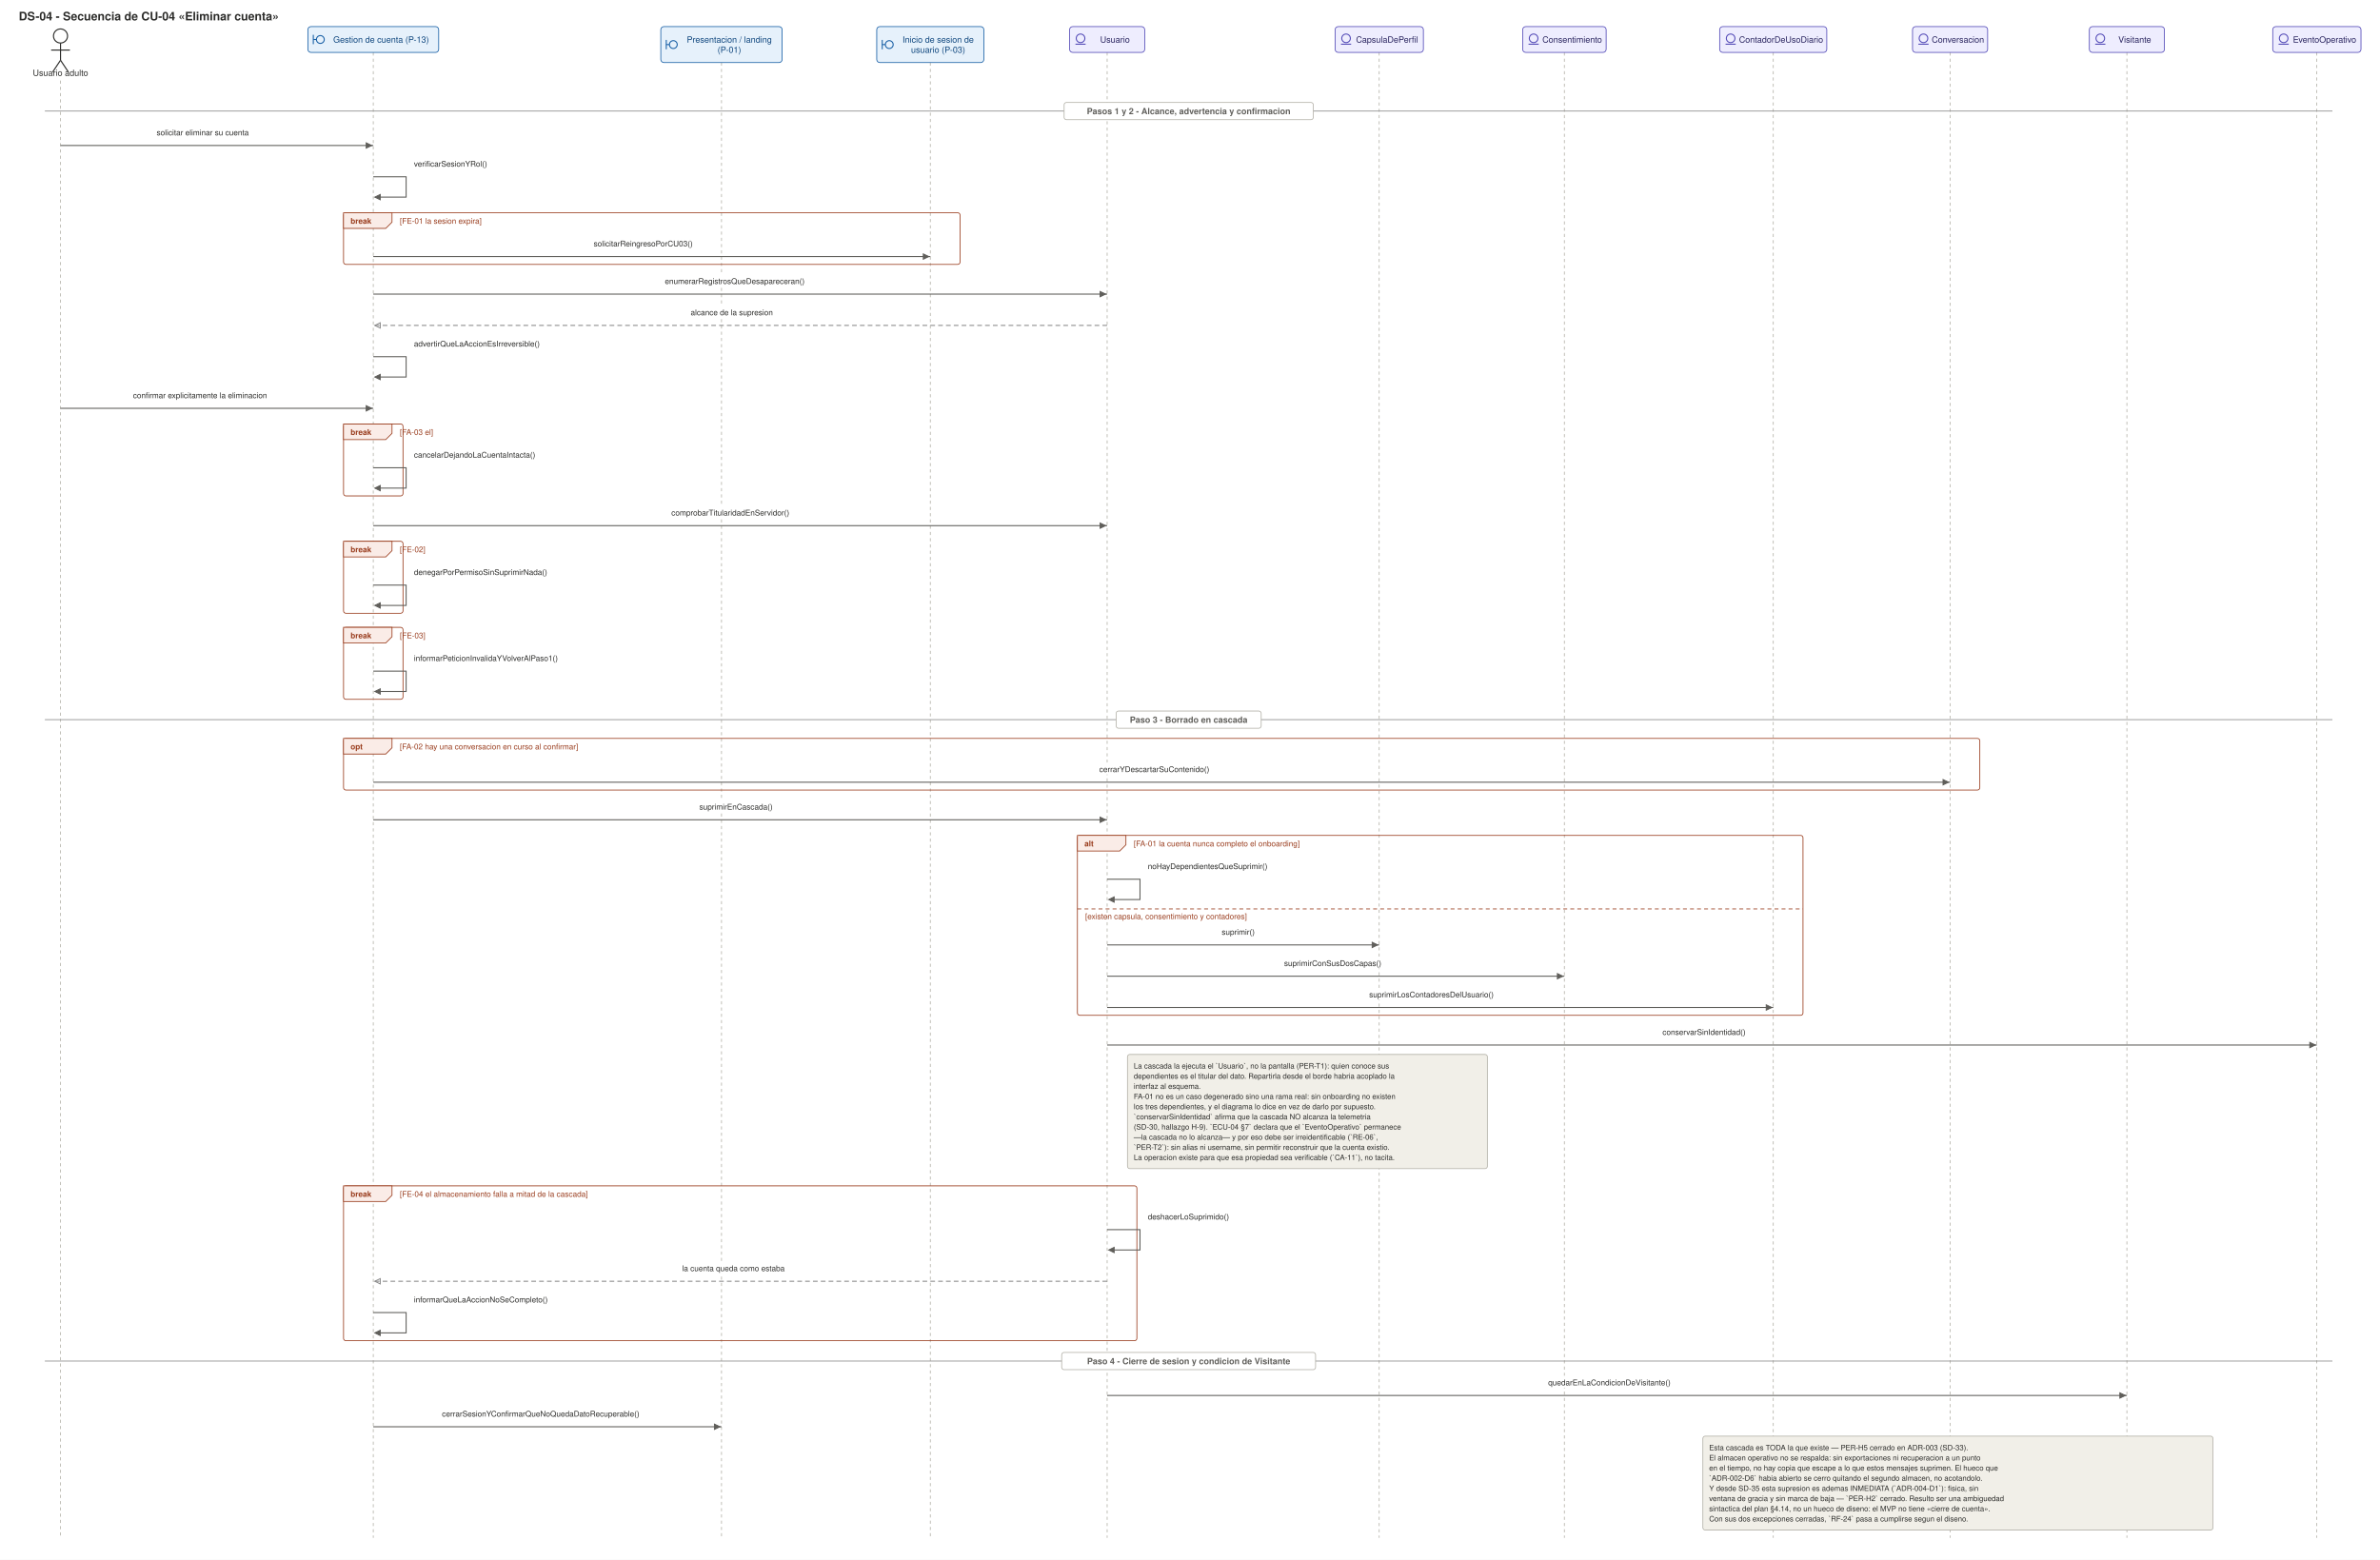
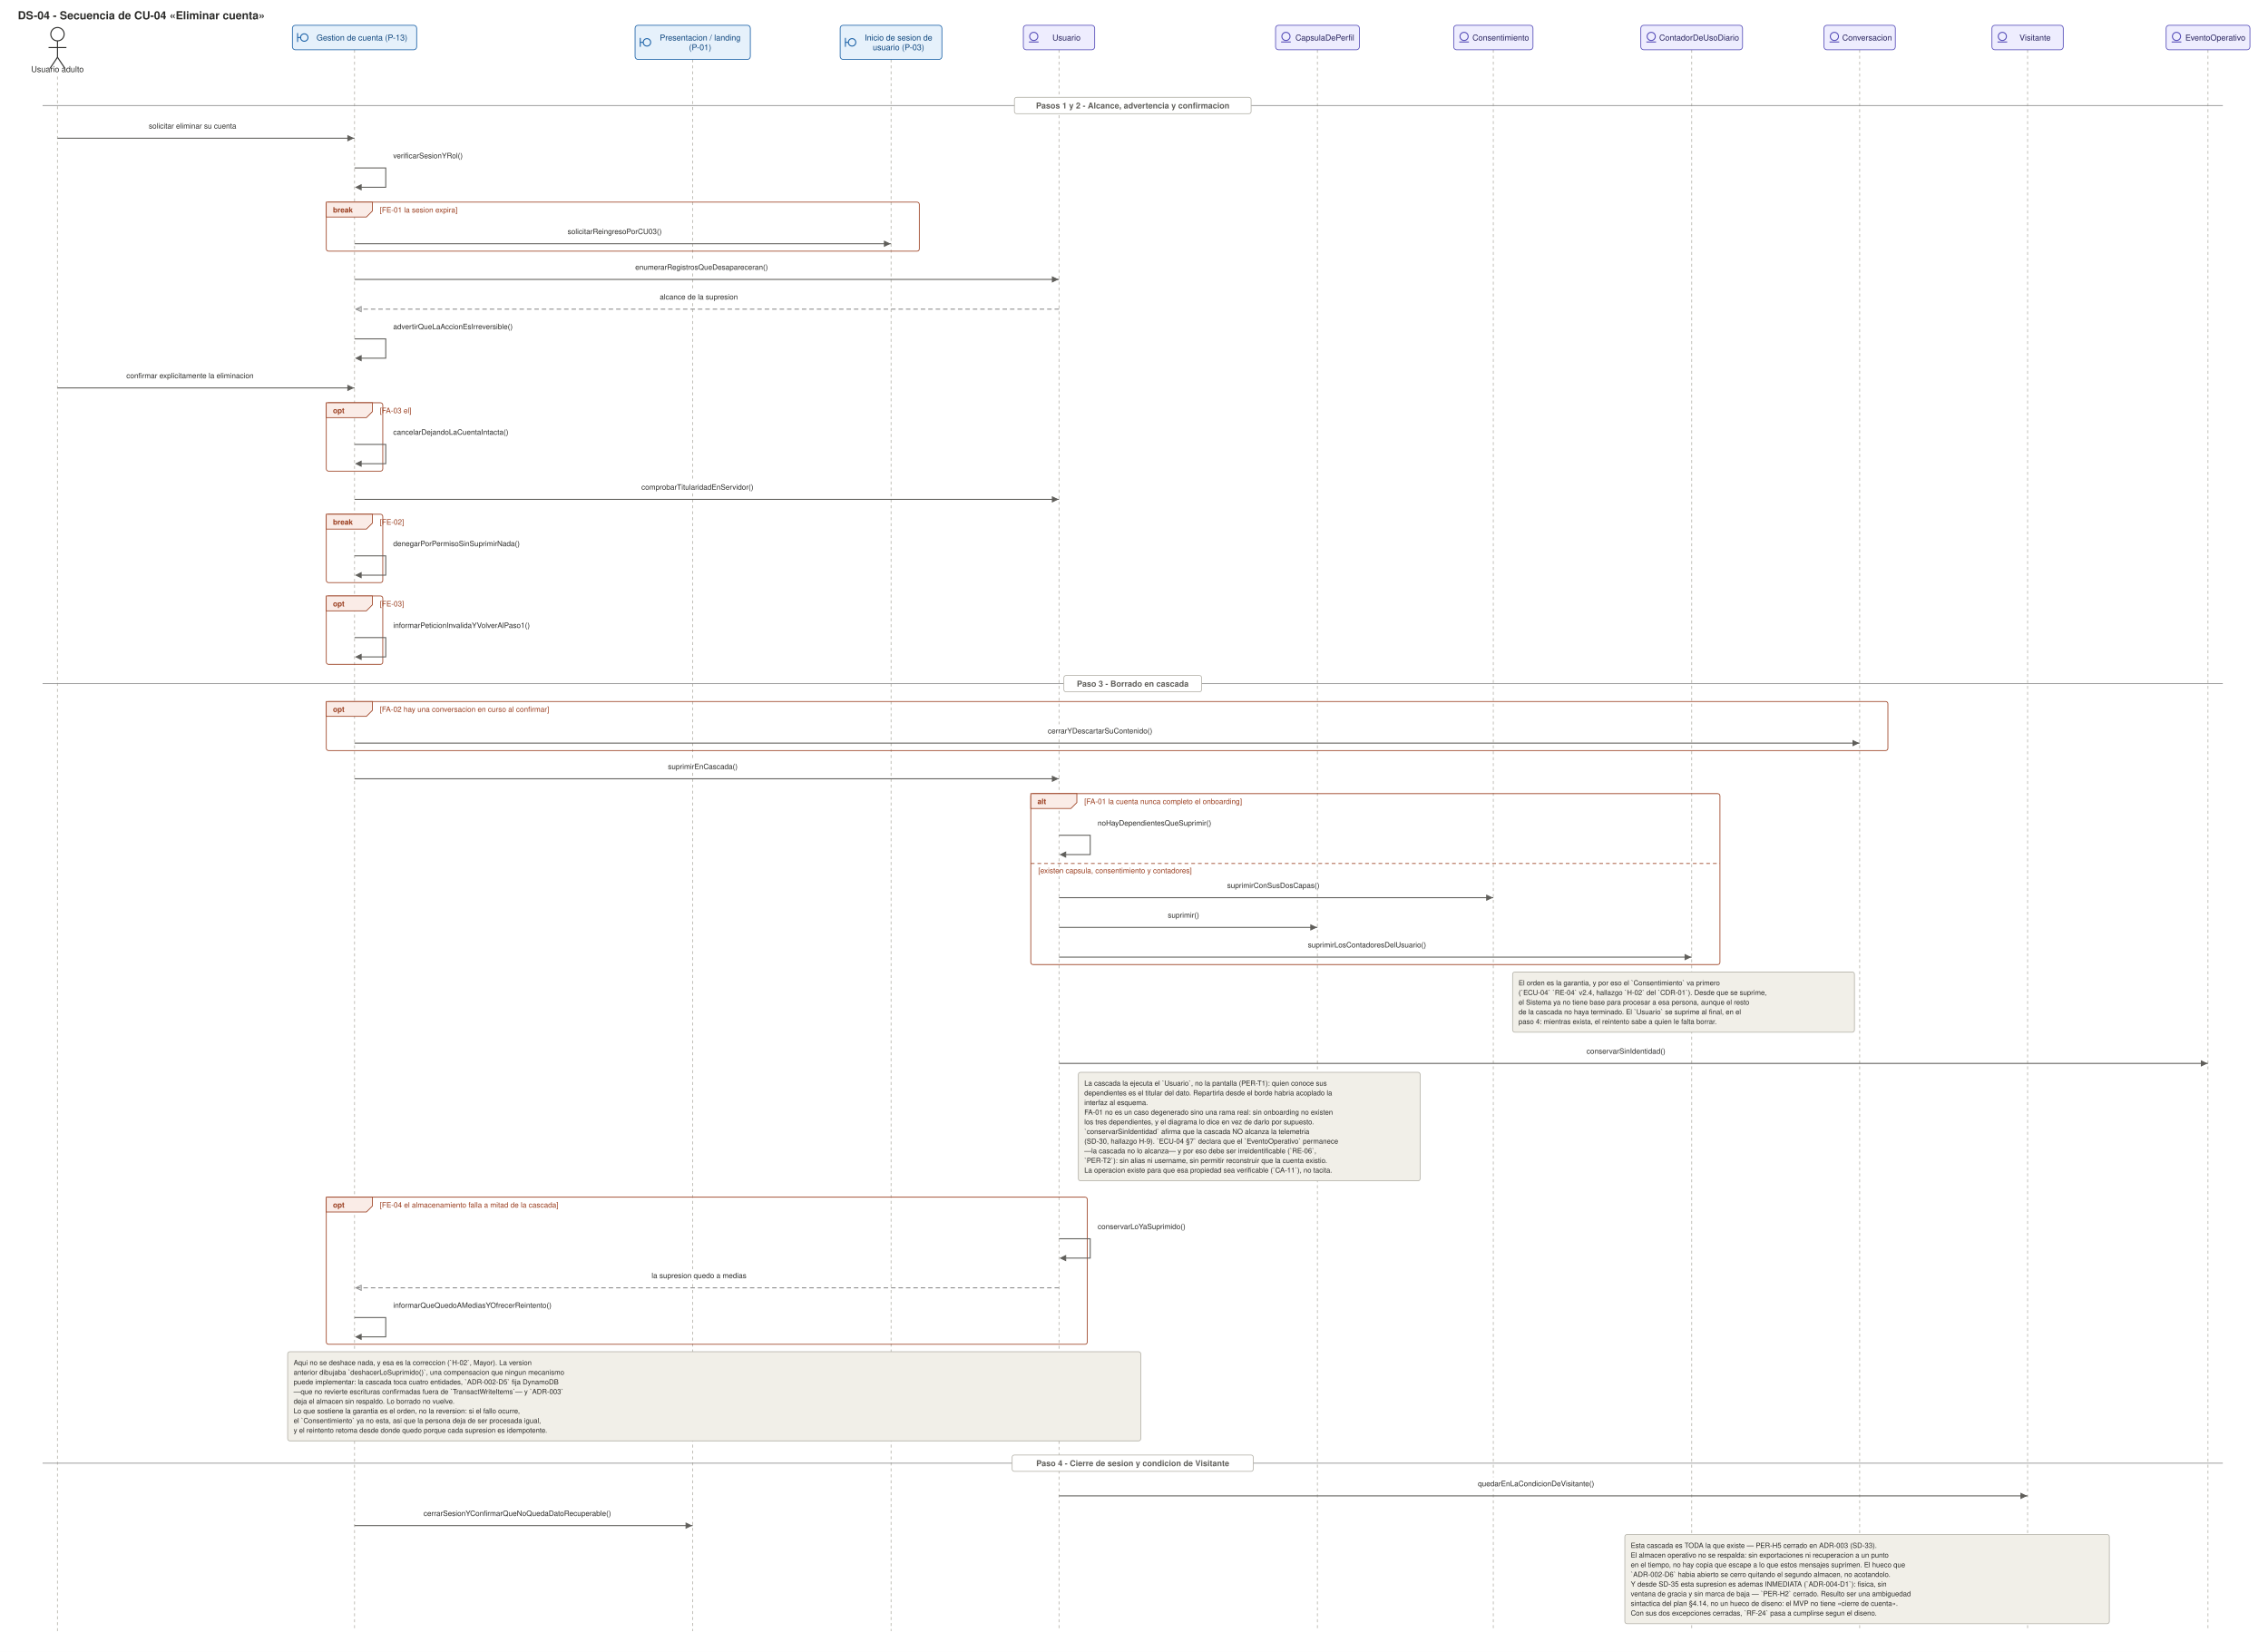
- <svg xmlns="http://www.w3.org/2000/svg" viewBox="0 0 3042 1994" width="3042" height="1994" role="img" aria-labelledby="t d" font-family="Segoe UI, Helvetica, Arial, sans-serif">
-   <rect x="0" y="0" width="3042" height="1994" fill="#FFFFFF" />
+ <svg xmlns="http://www.w3.org/2000/svg" viewBox="0 0 3052 2223" width="3052" height="2223" role="img" aria-labelledby="t d" font-family="Segoe UI, Helvetica, Arial, sans-serif">
+   <rect x="0" y="0" width="3052" height="2223" fill="#FFFFFF" />
  <text x="24" y="26" font-size="15" font-weight="600" fill="#2C2C2A">DS-04 - Secuencia de CU-04 «Eliminar cuenta»</text>
-   <line x1="77.3" y1="103.0" x2="77.3" y2="1966.0" stroke="#B4B2A9" stroke-width="1" stroke-dasharray="4 4" />
-   <line x1="477.1" y1="67.0" x2="477.1" y2="1966.0" stroke="#B4B2A9" stroke-width="1" stroke-dasharray="4 4" />
-   <line x1="922.2" y1="80.0" x2="922.2" y2="1966.0" stroke="#B4B2A9" stroke-width="1" stroke-dasharray="4 4" />
-   <line x1="1189.1" y1="80.0" x2="1189.1" y2="1966.0" stroke="#B4B2A9" stroke-width="1" stroke-dasharray="4 4" />
-   <line x1="1415.1" y1="67.0" x2="1415.1" y2="1966.0" stroke="#B4B2A9" stroke-width="1" stroke-dasharray="4 4" />
-   <line x1="1762.8" y1="67.0" x2="1762.8" y2="1966.0" stroke="#B4B2A9" stroke-width="1" stroke-dasharray="4 4" />
-   <line x1="1999.5" y1="67.0" x2="1999.5" y2="1966.0" stroke="#B4B2A9" stroke-width="1" stroke-dasharray="4 4" />
-   <line x1="2266.5" y1="67.0" x2="2266.5" y2="1966.0" stroke="#B4B2A9" stroke-width="1" stroke-dasharray="4 4" />
-   <line x1="2492.5" y1="67.0" x2="2492.5" y2="1966.0" stroke="#B4B2A9" stroke-width="1" stroke-dasharray="4 4" />
-   <line x1="2718.5" y1="67.0" x2="2718.5" y2="1966.0" stroke="#B4B2A9" stroke-width="1" stroke-dasharray="4 4" />
-   <line x1="2961.2" y1="67.0" x2="2961.2" y2="1966.0" stroke="#B4B2A9" stroke-width="1" stroke-dasharray="4 4" />
-   <rect x="439.1" y="272.0" width="788.0" height="66.0" fill="none" stroke="#993C1D" stroke-width="1" rx="3" />
+   <line x1="77.3" y1="103.0" x2="77.3" y2="2195.0" stroke="#B4B2A9" stroke-width="1" stroke-dasharray="4 4" />
+   <line x1="477.1" y1="67.0" x2="477.1" y2="2195.0" stroke="#B4B2A9" stroke-width="1" stroke-dasharray="4 4" />
+   <line x1="932.2" y1="80.0" x2="932.2" y2="2195.0" stroke="#B4B2A9" stroke-width="1" stroke-dasharray="4 4" />
+   <line x1="1199.1" y1="80.0" x2="1199.1" y2="2195.0" stroke="#B4B2A9" stroke-width="1" stroke-dasharray="4 4" />
+   <line x1="1425.1" y1="67.0" x2="1425.1" y2="2195.0" stroke="#B4B2A9" stroke-width="1" stroke-dasharray="4 4" />
+   <line x1="1772.8" y1="67.0" x2="1772.8" y2="2195.0" stroke="#B4B2A9" stroke-width="1" stroke-dasharray="4 4" />
+   <line x1="2009.5" y1="67.0" x2="2009.5" y2="2195.0" stroke="#B4B2A9" stroke-width="1" stroke-dasharray="4 4" />
+   <line x1="2276.5" y1="67.0" x2="2276.5" y2="2195.0" stroke="#B4B2A9" stroke-width="1" stroke-dasharray="4 4" />
+   <line x1="2502.5" y1="67.0" x2="2502.5" y2="2195.0" stroke="#B4B2A9" stroke-width="1" stroke-dasharray="4 4" />
+   <line x1="2728.5" y1="67.0" x2="2728.5" y2="2195.0" stroke="#B4B2A9" stroke-width="1" stroke-dasharray="4 4" />
+   <line x1="2971.2" y1="67.0" x2="2971.2" y2="2195.0" stroke="#B4B2A9" stroke-width="1" stroke-dasharray="4 4" />
+   <rect x="439.1" y="272.0" width="798.0" height="66.0" fill="none" stroke="#993C1D" stroke-width="1" rx="3" />
  <polygon points="439.05,272 501.05,272 501.05,284 493.05,292 439.05,292" fill="#FAECE7" stroke="#993C1D" stroke-width="1" />
  <text x="448.05" y="286" font-size="10" font-weight="600" fill="#993C1D">break</text>
  <text x="511.05" y="286" font-size="10" fill="#993C1D">[FE-01 la sesion expira]</text>
  <rect x="439.1" y="542.0" width="76.0" height="92.0" fill="none" stroke="#993C1D" stroke-width="1" rx="3" />
  <polygon points="439.05,542 501.05,542 501.05,554 493.05,562 439.05,562" fill="#FAECE7" stroke="#993C1D" stroke-width="1" />
-   <text x="448.05" y="556" font-size="10" font-weight="600" fill="#993C1D">break</text>
+   <text x="448.05" y="556" font-size="10" font-weight="600" fill="#993C1D">opt</text>
  <text x="511.05" y="556" font-size="10" fill="#993C1D">[FA-03 el]</text>
  <rect x="439.1" y="692.0" width="76.0" height="92.0" fill="none" stroke="#993C1D" stroke-width="1" rx="3" />
  <polygon points="439.05,692 501.05,692 501.05,704 493.05,712 439.05,712" fill="#FAECE7" stroke="#993C1D" stroke-width="1" />
  <text x="448.05" y="706" font-size="10" font-weight="600" fill="#993C1D">break</text>
  <text x="511.05" y="706" font-size="10" fill="#993C1D">[FE-02]</text>
  <rect x="439.1" y="802.0" width="76.0" height="92.0" fill="none" stroke="#993C1D" stroke-width="1" rx="3" />
  <polygon points="439.05,802 501.05,802 501.05,814 493.05,822 439.05,822" fill="#FAECE7" stroke="#993C1D" stroke-width="1" />
-   <text x="448.05" y="816" font-size="10" font-weight="600" fill="#993C1D">break</text>
+   <text x="448.05" y="816" font-size="10" font-weight="600" fill="#993C1D">opt</text>
  <text x="511.05" y="816" font-size="10" fill="#993C1D">[FE-03]</text>
-   <rect x="439.1" y="944.0" width="2091.4" height="66.0" fill="none" stroke="#993C1D" stroke-width="1" rx="3" />
+   <rect x="439.1" y="944.0" width="2101.4" height="66.0" fill="none" stroke="#993C1D" stroke-width="1" rx="3" />
  <polygon points="439.05,944 501.05,944 501.05,956 493.05,964 439.05,964" fill="#FAECE7" stroke="#993C1D" stroke-width="1" />
  <text x="448.05" y="958" font-size="10" font-weight="600" fill="#993C1D">opt</text>
  <text x="511.05" y="958" font-size="10" fill="#993C1D">[FA-02 hay una conversacion en curso al confirmar]</text>
-   <rect x="1377.1" y="1068.0" width="927.4" height="230.0" fill="none" stroke="#993C1D" stroke-width="1" rx="3" />
-   <polygon points="1377.1,1068 1439.1,1068 1439.1,1080 1431.1,1088 1377.1,1088" fill="#FAECE7" stroke="#993C1D" stroke-width="1" />
-   <text x="1386.1" y="1082" font-size="10" font-weight="600" fill="#993C1D">alt</text>
-   <text x="1449.1" y="1082" font-size="10" fill="#993C1D">[FA-01 la cuenta nunca completo el onboarding]</text>
-   <line x1="1377.1" y1="1162.0" x2="2304.5" y2="1162.0" stroke="#993C1D" stroke-width="1" stroke-dasharray="5 4" />
-   <text x="1387.1" y="1175.0" font-size="10" fill="#993C1D">[existen capsula, consentimiento y contadores]</text>
-   <rect x="439.1" y="1516.0" width="1014.0" height="198.0" fill="none" stroke="#993C1D" stroke-width="1" rx="3" />
-   <polygon points="439.05,1516 501.05,1516 501.05,1528 493.05,1536 439.05,1536" fill="#FAECE7" stroke="#993C1D" stroke-width="1" />
-   <text x="448.05" y="1530" font-size="10" font-weight="600" fill="#993C1D">break</text>
-   <text x="511.05" y="1530" font-size="10" fill="#993C1D">[FE-04 el almacenamiento falla a mitad de la cascada]</text>
-   <line x1="57.3" y1="142.0" x2="2981.2" y2="142.0" stroke="#8a8a8a" stroke-width="1" />
-   <rect x="1360.1" y="131.0" width="318.5" height="22" rx="3" fill="#FFFFFF" stroke="#B4B2A9" stroke-width="1" />
-   <text x="1519.3" y="146.0" font-size="11" font-weight="600" text-anchor="middle" fill="#5F5E5A">Pasos 1 y 2 - Alcance, advertencia y confirmacion</text>
-   <line x1="57.3" y1="920.0" x2="2981.2" y2="920.0" stroke="#8a8a8a" stroke-width="1" />
-   <rect x="1426.6" y="909.0" width="185.4" height="22" rx="3" fill="#FFFFFF" stroke="#B4B2A9" stroke-width="1" />
-   <text x="1519.3" y="924.0" font-size="11" font-weight="600" text-anchor="middle" fill="#5F5E5A">Paso 3 - Borrado en cascada</text>
-   <line x1="57.3" y1="1740.0" x2="2981.2" y2="1740.0" stroke="#8a8a8a" stroke-width="1" />
-   <rect x="1357.0" y="1729.0" width="324.5" height="22" rx="3" fill="#FFFFFF" stroke="#B4B2A9" stroke-width="1" />
-   <text x="1519.3" y="1744.0" font-size="11" font-weight="600" text-anchor="middle" fill="#5F5E5A">Paso 4 - Cierre de sesion y condicion de Visitante</text>
+   <rect x="1387.1" y="1068.0" width="927.4" height="230.0" fill="none" stroke="#993C1D" stroke-width="1" rx="3" />
+   <polygon points="1387.1,1068 1449.1,1068 1449.1,1080 1441.1,1088 1387.1,1088" fill="#FAECE7" stroke="#993C1D" stroke-width="1" />
+   <text x="1396.1" y="1082" font-size="10" font-weight="600" fill="#993C1D">alt</text>
+   <text x="1459.1" y="1082" font-size="10" fill="#993C1D">[FA-01 la cuenta nunca completo el onboarding]</text>
+   <line x1="1387.1" y1="1162.0" x2="2314.5" y2="1162.0" stroke="#993C1D" stroke-width="1" stroke-dasharray="5 4" />
+   <text x="1397.1" y="1175.0" font-size="10" fill="#993C1D">[existen capsula, consentimiento y contadores]</text>
+   <rect x="439.1" y="1611.0" width="1024.0" height="198.0" fill="none" stroke="#993C1D" stroke-width="1" rx="3" />
+   <polygon points="439.05,1611 501.05,1611 501.05,1623 493.05,1631 439.05,1631" fill="#FAECE7" stroke="#993C1D" stroke-width="1" />
+   <text x="448.05" y="1625" font-size="10" font-weight="600" fill="#993C1D">opt</text>
+   <text x="511.05" y="1625" font-size="10" fill="#993C1D">[FE-04 el almacenamiento falla a mitad de la cascada]</text>
+   <line x1="57.3" y1="142.0" x2="2991.2" y2="142.0" stroke="#8a8a8a" stroke-width="1" />
+   <rect x="1365.1" y="131.0" width="318.5" height="22" rx="3" fill="#FFFFFF" stroke="#B4B2A9" stroke-width="1" />
+   <text x="1524.3" y="146.0" font-size="11" font-weight="600" text-anchor="middle" fill="#5F5E5A">Pasos 1 y 2 - Alcance, advertencia y confirmacion</text>
+   <line x1="57.3" y1="920.0" x2="2991.2" y2="920.0" stroke="#8a8a8a" stroke-width="1" />
+   <rect x="1431.6" y="909.0" width="185.4" height="22" rx="3" fill="#FFFFFF" stroke="#B4B2A9" stroke-width="1" />
+   <text x="1524.3" y="924.0" font-size="11" font-weight="600" text-anchor="middle" fill="#5F5E5A">Paso 3 - Borrado en cascada</text>
+   <line x1="57.3" y1="1969.0" x2="2991.2" y2="1969.0" stroke="#8a8a8a" stroke-width="1" />
+   <rect x="1362.0" y="1958.0" width="324.5" height="22" rx="3" fill="#FFFFFF" stroke="#B4B2A9" stroke-width="1" />
+   <text x="1524.3" y="1973.0" font-size="11" font-weight="600" text-anchor="middle" fill="#5F5E5A">Paso 4 - Cierre de sesion y condicion de Visitante</text>
  <line x1="77.3" y1="186.0" x2="477.1" y2="186.0" stroke="#5F5E5A" stroke-width="1.3" />
  <polygon points="475.05,186 468.05,182.6 468.05,189.4" fill="#5F5E5A" stroke="#5F5E5A" stroke-width="1.2" />
  <rect x="196.2" y="161.0" width="162.0" height="15.0" fill="#FFFFFF" />
  <text x="200.2" y="173.0" font-size="10" fill="#2C2C2A">solicitar eliminar su cuenta</text>
  <polyline points="477.1,226.0 519.1,226.0 519.1,252.0 486.1,252.0" fill="none" stroke="#5F5E5A" stroke-width="1.3" />
  <polygon points="479.05,252 486.05,248.6 486.05,255.4" fill="#5F5E5A" stroke="#5F5E5A" stroke-width="1.2" />
  <rect x="525.1" y="201.0" width="123.5" height="15.0" fill="#FFFFFF" />
  <text x="529.1" y="213.0" font-size="10" fill="#2C2C2A">verificarSesionYRol()</text>
-   <line x1="477.1" y1="328.0" x2="1189.1" y2="328.0" stroke="#5F5E5A" stroke-width="1.3" />
-   <polygon points="1187.1,328 1180.1,324.6 1180.1,331.4" fill="#5F5E5A" stroke="#5F5E5A" stroke-width="1.2" />
-   <rect x="754.8" y="303.0" width="156.5" height="15.0" fill="#FFFFFF" />
-   <text x="758.8" y="315.0" font-size="10" fill="#2C2C2A">solicitarReingresoPorCU03()</text>
-   <line x1="477.1" y1="376.0" x2="1415.1" y2="376.0" stroke="#5F5E5A" stroke-width="1.3" />
-   <polygon points="1413.1,376 1406.1,372.6 1406.1,379.4" fill="#5F5E5A" stroke="#5F5E5A" stroke-width="1.2" />
-   <rect x="845.8" y="351.0" width="200.5" height="15.0" fill="#FFFFFF" />
-   <text x="849.8" y="363.0" font-size="10" fill="#2C2C2A">enumerarRegistrosQueDesapareceran()</text>
-   <line x1="1415.1" y1="416.0" x2="477.1" y2="416.0" stroke="#8a8a8a" stroke-width="1.3" stroke-dasharray="6 4" />
+   <line x1="477.1" y1="328.0" x2="1199.1" y2="328.0" stroke="#5F5E5A" stroke-width="1.3" />
+   <polygon points="1197.1,328 1190.1,324.6 1190.1,331.4" fill="#5F5E5A" stroke="#5F5E5A" stroke-width="1.2" />
+   <rect x="759.8" y="303.0" width="156.5" height="15.0" fill="#FFFFFF" />
+   <text x="763.8" y="315.0" font-size="10" fill="#2C2C2A">solicitarReingresoPorCU03()</text>
+   <line x1="477.1" y1="376.0" x2="1425.1" y2="376.0" stroke="#5F5E5A" stroke-width="1.3" />
+   <polygon points="1423.1,376 1416.1,372.6 1416.1,379.4" fill="#5F5E5A" stroke="#5F5E5A" stroke-width="1.2" />
+   <rect x="850.8" y="351.0" width="200.5" height="15.0" fill="#FFFFFF" />
+   <text x="854.8" y="363.0" font-size="10" fill="#2C2C2A">enumerarRegistrosQueDesapareceran()</text>
+   <line x1="1425.1" y1="416.0" x2="477.1" y2="416.0" stroke="#8a8a8a" stroke-width="1.3" stroke-dasharray="6 4" />
  <polygon points="479.05,416 486.05,412.6 486.05,419.4" fill="none" stroke="#8a8a8a" stroke-width="1.2" />
-   <rect x="878.8" y="391.0" width="134.5" height="15.0" fill="#FFFFFF" />
-   <text x="882.8" y="403.0" font-size="10" fill="#2C2C2A">alcance de la supresion</text>
+   <rect x="883.8" y="391.0" width="134.5" height="15.0" fill="#FFFFFF" />
+   <text x="887.8" y="403.0" font-size="10" fill="#2C2C2A">alcance de la supresion</text>
  <polyline points="477.1,456.0 519.1,456.0 519.1,482.0 486.1,482.0" fill="none" stroke="#5F5E5A" stroke-width="1.3" />
  <polygon points="479.05,482 486.05,478.6 486.05,485.4" fill="#5F5E5A" stroke="#5F5E5A" stroke-width="1.2" />
  <rect x="525.1" y="431.0" width="200.5" height="15.0" fill="#FFFFFF" />
  <text x="529.1" y="443.0" font-size="10" fill="#2C2C2A">advertirQueLaAccionEsIrreversible()</text>
  <line x1="77.3" y1="522.0" x2="477.1" y2="522.0" stroke="#5F5E5A" stroke-width="1.3" />
  <polygon points="475.05,522 468.05,518.6 468.05,525.4" fill="#5F5E5A" stroke="#5F5E5A" stroke-width="1.2" />
  <rect x="166.0" y="497.0" width="222.5" height="15.0" fill="#FFFFFF" />
  <text x="170.0" y="509.0" font-size="10" fill="#2C2C2A">confirmar explicitamente la eliminacion</text>
  <polyline points="477.1,598.0 519.1,598.0 519.1,624.0 486.1,624.0" fill="none" stroke="#5F5E5A" stroke-width="1.3" />
  <polygon points="479.05,624 486.05,620.6 486.05,627.4" fill="#5F5E5A" stroke="#5F5E5A" stroke-width="1.2" />
  <rect x="525.1" y="573.0" width="184.0" height="15.0" fill="#FFFFFF" />
  <text x="529.1" y="585.0" font-size="10" fill="#2C2C2A">cancelarDejandoLaCuentaIntacta()</text>
-   <line x1="477.1" y1="672.0" x2="1415.1" y2="672.0" stroke="#5F5E5A" stroke-width="1.3" />
-   <polygon points="1413.1,672 1406.1,668.6 1406.1,675.4" fill="#5F5E5A" stroke="#5F5E5A" stroke-width="1.2" />
-   <rect x="854.1" y="647.0" width="184.0" height="15.0" fill="#FFFFFF" />
-   <text x="858.1" y="659.0" font-size="10" fill="#2C2C2A">comprobarTitularidadEnServidor()</text>
+   <line x1="477.1" y1="672.0" x2="1425.1" y2="672.0" stroke="#5F5E5A" stroke-width="1.3" />
+   <polygon points="1423.1,672 1416.1,668.6 1416.1,675.4" fill="#5F5E5A" stroke="#5F5E5A" stroke-width="1.2" />
+   <rect x="859.1" y="647.0" width="184.0" height="15.0" fill="#FFFFFF" />
+   <text x="863.1" y="659.0" font-size="10" fill="#2C2C2A">comprobarTitularidadEnServidor()</text>
  <polyline points="477.1,748.0 519.1,748.0 519.1,774.0 486.1,774.0" fill="none" stroke="#5F5E5A" stroke-width="1.3" />
  <polygon points="479.05,774 486.05,770.6 486.05,777.4" fill="#5F5E5A" stroke="#5F5E5A" stroke-width="1.2" />
  <rect x="525.1" y="723.0" width="195.0" height="15.0" fill="#FFFFFF" />
  <text x="529.1" y="735.0" font-size="10" fill="#2C2C2A">denegarPorPermisoSinSuprimirNada()</text>
  <polyline points="477.1,858.0 519.1,858.0 519.1,884.0 486.1,884.0" fill="none" stroke="#5F5E5A" stroke-width="1.3" />
  <polygon points="479.05,884 486.05,880.6 486.05,887.4" fill="#5F5E5A" stroke="#5F5E5A" stroke-width="1.2" />
  <rect x="525.1" y="833.0" width="228.0" height="15.0" fill="#FFFFFF" />
  <text x="529.1" y="845.0" font-size="10" fill="#2C2C2A">informarPeticionInvalidaYVolverAlPaso1()</text>
-   <line x1="477.1" y1="1000.0" x2="2492.5" y2="1000.0" stroke="#5F5E5A" stroke-width="1.3" />
-   <polygon points="2490.5,1000 2483.5,996.6 2483.5,1003.4" fill="#5F5E5A" stroke="#5F5E5A" stroke-width="1.2" />
-   <rect x="1401.0" y="975.0" width="167.5" height="15.0" fill="#FFFFFF" />
-   <text x="1405.0" y="987.0" font-size="10" fill="#2C2C2A">cerrarYDescartarSuContenido()</text>
-   <line x1="477.1" y1="1048.0" x2="1415.1" y2="1048.0" stroke="#5F5E5A" stroke-width="1.3" />
-   <polygon points="1413.1,1048 1406.1,1044.6 1406.1,1051.4" fill="#5F5E5A" stroke="#5F5E5A" stroke-width="1.2" />
-   <rect x="889.8" y="1023.0" width="112.5" height="15.0" fill="#FFFFFF" />
-   <text x="893.8" y="1035.0" font-size="10" fill="#2C2C2A">suprimirEnCascada()</text>
-   <polyline points="1415.1,1124.0 1457.1,1124.0 1457.1,1150.0 1424.1,1150.0" fill="none" stroke="#5F5E5A" stroke-width="1.3" />
-   <polygon points="1417.1,1150 1424.1,1146.6 1424.1,1153.4" fill="#5F5E5A" stroke="#5F5E5A" stroke-width="1.2" />
-   <rect x="1463.1" y="1099.0" width="173.0" height="15.0" fill="#FFFFFF" />
-   <text x="1467.1" y="1111.0" font-size="10" fill="#2C2C2A">noHayDependientesQueSuprimir()</text>
-   <line x1="1415.1" y1="1208.0" x2="1762.8" y2="1208.0" stroke="#5F5E5A" stroke-width="1.3" />
-   <polygon points="1760.85,1208 1753.85,1204.6 1753.85,1211.4" fill="#5F5E5A" stroke="#5F5E5A" stroke-width="1.2" />
-   <rect x="1557.5" y="1183.0" width="63.0" height="15.0" fill="#FFFFFF" />
-   <text x="1561.5" y="1195.0" font-size="10" fill="#2C2C2A">suprimir()</text>
-   <line x1="1415.1" y1="1248.0" x2="1999.5" y2="1248.0" stroke="#5F5E5A" stroke-width="1.3" />
-   <polygon points="1997.55,1248 1990.55,1244.6 1990.55,1251.4" fill="#5F5E5A" stroke="#5F5E5A" stroke-width="1.2" />
-   <rect x="1637.3" y="1223.0" width="140.0" height="15.0" fill="#FFFFFF" />
-   <text x="1641.3" y="1235.0" font-size="10" fill="#2C2C2A">suprimirConSusDosCapas()</text>
-   <line x1="1415.1" y1="1288.0" x2="2266.5" y2="1288.0" stroke="#5F5E5A" stroke-width="1.3" />
-   <polygon points="2264.5,1288 2257.5,1284.6 2257.5,1291.4" fill="#5F5E5A" stroke="#5F5E5A" stroke-width="1.2" />
-   <rect x="1746.0" y="1263.0" width="189.5" height="15.0" fill="#FFFFFF" />
-   <text x="1750.0" y="1275.0" font-size="10" fill="#2C2C2A">suprimirLosContadoresDelUsuario()</text>
-   <line x1="1415.1" y1="1336.0" x2="2961.2" y2="1336.0" stroke="#5F5E5A" stroke-width="1.3" />
-   <polygon points="2959.25,1336 2952.25,1332.6 2952.25,1339.4" fill="#5F5E5A" stroke="#5F5E5A" stroke-width="1.2" />
-   <rect x="2120.9" y="1311.0" width="134.5" height="15.0" fill="#FFFFFF" />
-   <text x="2124.9" y="1323.0" font-size="10" fill="#2C2C2A">conservarSinIdentidad()</text>
-   <polyline points="1415.1,1572.0 1457.1,1572.0 1457.1,1598.0 1424.1,1598.0" fill="none" stroke="#5F5E5A" stroke-width="1.3" />
-   <polygon points="1417.1,1598 1424.1,1594.6 1424.1,1601.4" fill="#5F5E5A" stroke="#5F5E5A" stroke-width="1.2" />
-   <rect x="1463.1" y="1547.0" width="123.5" height="15.0" fill="#FFFFFF" />
-   <text x="1467.1" y="1559.0" font-size="10" fill="#2C2C2A">deshacerLoSuprimido()</text>
-   <line x1="1415.1" y1="1638.0" x2="477.1" y2="1638.0" stroke="#8a8a8a" stroke-width="1.3" stroke-dasharray="6 4" />
-   <polygon points="479.05,1638 486.05,1634.6 486.05,1641.4" fill="none" stroke="#8a8a8a" stroke-width="1.2" />
-   <rect x="867.8" y="1613.0" width="156.5" height="15.0" fill="#FFFFFF" />
-   <text x="871.8" y="1625.0" font-size="10" fill="#2C2C2A">la cuenta queda como estaba</text>
-   <polyline points="477.1,1678.0 519.1,1678.0 519.1,1704.0 486.1,1704.0" fill="none" stroke="#5F5E5A" stroke-width="1.3" />
-   <polygon points="479.05,1704 486.05,1700.6 486.05,1707.4" fill="#5F5E5A" stroke="#5F5E5A" stroke-width="1.2" />
-   <rect x="525.1" y="1653.0" width="189.5" height="15.0" fill="#FFFFFF" />
-   <text x="529.1" y="1665.0" font-size="10" fill="#2C2C2A">informarQueLaAccionNoSeCompleto()</text>
-   <line x1="1415.1" y1="1784.0" x2="2718.5" y2="1784.0" stroke="#5F5E5A" stroke-width="1.3" />
-   <polygon points="2716.5,1784 2709.5,1780.6 2709.5,1787.4" fill="#5F5E5A" stroke="#5F5E5A" stroke-width="1.2" />
-   <rect x="1974.8" y="1759.0" width="184.0" height="15.0" fill="#FFFFFF" />
-   <text x="1978.8" y="1771.0" font-size="10" fill="#2C2C2A">quedarEnLaCondicionDeVisitante()</text>
-   <line x1="477.1" y1="1824.0" x2="922.2" y2="1824.0" stroke="#5F5E5A" stroke-width="1.3" />
-   <polygon points="920.15,1824 913.15,1820.6 913.15,1827.4" fill="#5F5E5A" stroke="#5F5E5A" stroke-width="1.2" />
-   <rect x="560.9" y="1799.0" width="277.5" height="15.0" fill="#FFFFFF" />
-   <text x="564.9" y="1811.0" font-size="10" fill="#2C2C2A">cerrarSesionYConfirmarQueNoQuedaDatoRecuperable()</text>
-   <rect x="1441.1" y="1348.0" width="460.0" height="146.0" fill="#F1EFE8" stroke="#B4B2A9" stroke-width="1" rx="3" />
-   <text x="1449.1" y="1366.0" font-size="9.5" fill="#2C2C2A">La cascada la ejecuta el `Usuario`, no la pantalla (PER-T1): quien conoce sus</text>
-   <text x="1449.1" y="1379.0" font-size="9.5" fill="#2C2C2A">dependientes es el titular del dato. Repartirla desde el borde habria acoplado la</text>
-   <text x="1449.1" y="1392.0" font-size="9.5" fill="#2C2C2A">interfaz al esquema.</text>
-   <text x="1449.1" y="1405.0" font-size="9.5" fill="#2C2C2A">FA-01 no es un caso degenerado sino una rama real: sin onboarding no existen</text>
-   <text x="1449.1" y="1418.0" font-size="9.5" fill="#2C2C2A">los tres dependientes, y el diagrama lo dice en vez de darlo por supuesto.</text>
-   <text x="1449.1" y="1431.0" font-size="9.5" fill="#2C2C2A">`conservarSinIdentidad` afirma que la cascada NO alcanza la telemetria</text>
-   <text x="1449.1" y="1444.0" font-size="9.5" fill="#2C2C2A">(SD-30, hallazgo H-9). `ECU-04 §7` declara que el `EventoOperativo` permanece</text>
-   <text x="1449.1" y="1457.0" font-size="9.5" fill="#2C2C2A">—la cascada no lo alcanza— y por eso debe ser irreidentificable (`RE-06`,</text>
-   <text x="1449.1" y="1470.0" font-size="9.5" fill="#2C2C2A">`PER-T2`): sin alias ni username, sin permitir reconstruir que la cuenta existio.</text>
-   <text x="1449.1" y="1483.0" font-size="9.5" fill="#2C2C2A">La operacion existe para que esa propiedad sea verificable (`CA-11`), no tacita.</text>
-   <rect x="2176.5" y="1836.0" width="652.0" height="120.0" fill="#F1EFE8" stroke="#B4B2A9" stroke-width="1" rx="3" />
-   <text x="2184.5" y="1854.0" font-size="9.5" fill="#2C2C2A">Esta cascada es TODA la que existe — PER-H5 cerrado en ADR-003 (SD-33).</text>
-   <text x="2184.5" y="1867.0" font-size="9.5" fill="#2C2C2A">El almacen operativo no se respalda: sin exportaciones ni recuperacion a un punto</text>
-   <text x="2184.5" y="1880.0" font-size="9.5" fill="#2C2C2A">en el tiempo, no hay copia que escape a lo que estos mensajes suprimen. El hueco que</text>
-   <text x="2184.5" y="1893.0" font-size="9.5" fill="#2C2C2A">`ADR-002-D6` habia abierto se cerro quitando el segundo almacen, no acotandolo.</text>
-   <text x="2184.5" y="1906.0" font-size="9.5" fill="#2C2C2A">Y desde SD-35 esta supresion es ademas INMEDIATA (`ADR-004-D1`): fisica, sin</text>
-   <text x="2184.5" y="1919.0" font-size="9.5" fill="#2C2C2A">ventana de gracia y sin marca de baja — `PER-H2` cerrado. Resulto ser una ambiguedad</text>
-   <text x="2184.5" y="1932.0" font-size="9.5" fill="#2C2C2A">sintactica del plan §4.14, no un hueco de diseno: el MVP no tiene «cierre de cuenta».</text>
-   <text x="2184.5" y="1945.0" font-size="9.5" fill="#2C2C2A">Con sus dos excepciones cerradas, `RF-24` pasa a cumplirse segun el diseno.</text>
+   <line x1="477.1" y1="1000.0" x2="2502.5" y2="1000.0" stroke="#5F5E5A" stroke-width="1.3" />
+   <polygon points="2500.5,1000 2493.5,996.6 2493.5,1003.4" fill="#5F5E5A" stroke="#5F5E5A" stroke-width="1.2" />
+   <rect x="1406.0" y="975.0" width="167.5" height="15.0" fill="#FFFFFF" />
+   <text x="1410.0" y="987.0" font-size="10" fill="#2C2C2A">cerrarYDescartarSuContenido()</text>
+   <line x1="477.1" y1="1048.0" x2="1425.1" y2="1048.0" stroke="#5F5E5A" stroke-width="1.3" />
+   <polygon points="1423.1,1048 1416.1,1044.6 1416.1,1051.4" fill="#5F5E5A" stroke="#5F5E5A" stroke-width="1.2" />
+   <rect x="894.8" y="1023.0" width="112.5" height="15.0" fill="#FFFFFF" />
+   <text x="898.8" y="1035.0" font-size="10" fill="#2C2C2A">suprimirEnCascada()</text>
+   <polyline points="1425.1,1124.0 1467.1,1124.0 1467.1,1150.0 1434.1,1150.0" fill="none" stroke="#5F5E5A" stroke-width="1.3" />
+   <polygon points="1427.1,1150 1434.1,1146.6 1434.1,1153.4" fill="#5F5E5A" stroke="#5F5E5A" stroke-width="1.2" />
+   <rect x="1473.1" y="1099.0" width="173.0" height="15.0" fill="#FFFFFF" />
+   <text x="1477.1" y="1111.0" font-size="10" fill="#2C2C2A">noHayDependientesQueSuprimir()</text>
+   <line x1="1425.1" y1="1208.0" x2="2009.5" y2="1208.0" stroke="#5F5E5A" stroke-width="1.3" />
+   <polygon points="2007.55,1208 2000.55,1204.6 2000.55,1211.4" fill="#5F5E5A" stroke="#5F5E5A" stroke-width="1.2" />
+   <rect x="1647.3" y="1183.0" width="140.0" height="15.0" fill="#FFFFFF" />
+   <text x="1651.3" y="1195.0" font-size="10" fill="#2C2C2A">suprimirConSusDosCapas()</text>
+   <line x1="1425.1" y1="1248.0" x2="1772.8" y2="1248.0" stroke="#5F5E5A" stroke-width="1.3" />
+   <polygon points="1770.85,1248 1763.85,1244.6 1763.85,1251.4" fill="#5F5E5A" stroke="#5F5E5A" stroke-width="1.2" />
+   <rect x="1567.5" y="1223.0" width="63.0" height="15.0" fill="#FFFFFF" />
+   <text x="1571.5" y="1235.0" font-size="10" fill="#2C2C2A">suprimir()</text>
+   <line x1="1425.1" y1="1288.0" x2="2276.5" y2="1288.0" stroke="#5F5E5A" stroke-width="1.3" />
+   <polygon points="2274.5,1288 2267.5,1284.6 2267.5,1291.4" fill="#5F5E5A" stroke="#5F5E5A" stroke-width="1.2" />
+   <rect x="1756.0" y="1263.0" width="189.5" height="15.0" fill="#FFFFFF" />
+   <text x="1760.0" y="1275.0" font-size="10" fill="#2C2C2A">suprimirLosContadoresDelUsuario()</text>
+   <line x1="1425.1" y1="1431.0" x2="2971.2" y2="1431.0" stroke="#5F5E5A" stroke-width="1.3" />
+   <polygon points="2969.25,1431 2962.25,1427.6 2962.25,1434.4" fill="#5F5E5A" stroke="#5F5E5A" stroke-width="1.2" />
+   <rect x="2130.9" y="1406.0" width="134.5" height="15.0" fill="#FFFFFF" />
+   <text x="2134.9" y="1418.0" font-size="10" fill="#2C2C2A">conservarSinIdentidad()</text>
+   <polyline points="1425.1,1667.0 1467.1,1667.0 1467.1,1693.0 1434.1,1693.0" fill="none" stroke="#5F5E5A" stroke-width="1.3" />
+   <polygon points="1427.1,1693 1434.1,1689.6 1434.1,1696.4" fill="#5F5E5A" stroke="#5F5E5A" stroke-width="1.2" />
+   <rect x="1473.1" y="1642.0" width="140.0" height="15.0" fill="#FFFFFF" />
+   <text x="1477.1" y="1654.0" font-size="10" fill="#2C2C2A">conservarLoYaSuprimido()</text>
+   <line x1="1425.1" y1="1733.0" x2="477.1" y2="1733.0" stroke="#8a8a8a" stroke-width="1.3" stroke-dasharray="6 4" />
+   <polygon points="479.05,1733 486.05,1729.6 486.05,1736.4" fill="none" stroke="#8a8a8a" stroke-width="1.2" />
+   <rect x="872.8" y="1708.0" width="156.5" height="15.0" fill="#FFFFFF" />
+   <text x="876.8" y="1720.0" font-size="10" fill="#2C2C2A">la supresion quedo a medias</text>
+   <polyline points="477.1,1773.0 519.1,1773.0 519.1,1799.0 486.1,1799.0" fill="none" stroke="#5F5E5A" stroke-width="1.3" />
+   <polygon points="479.05,1799 486.05,1795.6 486.05,1802.4" fill="#5F5E5A" stroke="#5F5E5A" stroke-width="1.2" />
+   <rect x="525.1" y="1748.0" width="239.0" height="15.0" fill="#FFFFFF" />
+   <text x="529.1" y="1760.0" font-size="10" fill="#2C2C2A">informarQueQuedoAMediasYOfrecerReintento()</text>
+   <line x1="1425.1" y1="2013.0" x2="2728.5" y2="2013.0" stroke="#5F5E5A" stroke-width="1.3" />
+   <polygon points="2726.5,2013 2719.5,2009.6 2719.5,2016.4" fill="#5F5E5A" stroke="#5F5E5A" stroke-width="1.2" />
+   <rect x="1984.8" y="1988.0" width="184.0" height="15.0" fill="#FFFFFF" />
+   <text x="1988.8" y="2000.0" font-size="10" fill="#2C2C2A">quedarEnLaCondicionDeVisitante()</text>
+   <line x1="477.1" y1="2053.0" x2="932.2" y2="2053.0" stroke="#5F5E5A" stroke-width="1.3" />
+   <polygon points="930.15,2053 923.15,2049.6 923.15,2056.4" fill="#5F5E5A" stroke="#5F5E5A" stroke-width="1.2" />
+   <rect x="565.9" y="2028.0" width="277.5" height="15.0" fill="#FFFFFF" />
+   <text x="569.9" y="2040.0" font-size="10" fill="#2C2C2A">cerrarSesionYConfirmarQueNoQuedaDatoRecuperable()</text>
+   <rect x="2035.5" y="1308.0" width="460.0" height="81.0" fill="#F1EFE8" stroke="#B4B2A9" stroke-width="1" rx="3" />
+   <text x="2043.5" y="1326.0" font-size="9.5" fill="#2C2C2A">El orden es la garantia, y por eso el `Consentimiento` va primero</text>
+   <text x="2043.5" y="1339.0" font-size="9.5" fill="#2C2C2A">(`ECU-04` `RE-04` v2.4, hallazgo `H-02` del `CDR-01`). Desde que se suprime,</text>
+   <text x="2043.5" y="1352.0" font-size="9.5" fill="#2C2C2A">el Sistema ya no tiene base para procesar a esa persona, aunque el resto</text>
+   <text x="2043.5" y="1365.0" font-size="9.5" fill="#2C2C2A">de la cascada no haya terminado. El `Usuario` se suprime al final, en el</text>
+   <text x="2043.5" y="1378.0" font-size="9.5" fill="#2C2C2A">paso 4: mientras exista, el reintento sabe a quien le falta borrar.</text>
+   <rect x="1451.1" y="1443.0" width="460.0" height="146.0" fill="#F1EFE8" stroke="#B4B2A9" stroke-width="1" rx="3" />
+   <text x="1459.1" y="1461.0" font-size="9.5" fill="#2C2C2A">La cascada la ejecuta el `Usuario`, no la pantalla (PER-T1): quien conoce sus</text>
+   <text x="1459.1" y="1474.0" font-size="9.5" fill="#2C2C2A">dependientes es el titular del dato. Repartirla desde el borde habria acoplado la</text>
+   <text x="1459.1" y="1487.0" font-size="9.5" fill="#2C2C2A">interfaz al esquema.</text>
+   <text x="1459.1" y="1500.0" font-size="9.5" fill="#2C2C2A">FA-01 no es un caso degenerado sino una rama real: sin onboarding no existen</text>
+   <text x="1459.1" y="1513.0" font-size="9.5" fill="#2C2C2A">los tres dependientes, y el diagrama lo dice en vez de darlo por supuesto.</text>
+   <text x="1459.1" y="1526.0" font-size="9.5" fill="#2C2C2A">`conservarSinIdentidad` afirma que la cascada NO alcanza la telemetria</text>
+   <text x="1459.1" y="1539.0" font-size="9.5" fill="#2C2C2A">(SD-30, hallazgo H-9). `ECU-04 §7` declara que el `EventoOperativo` permanece</text>
+   <text x="1459.1" y="1552.0" font-size="9.5" fill="#2C2C2A">—la cascada no lo alcanza— y por eso debe ser irreidentificable (`RE-06`,</text>
+   <text x="1459.1" y="1565.0" font-size="9.5" fill="#2C2C2A">`PER-T2`): sin alias ni username, sin permitir reconstruir que la cuenta existio.</text>
+   <text x="1459.1" y="1578.0" font-size="9.5" fill="#2C2C2A">La operacion existe para que esa propiedad sea verificable (`CA-11`), no tacita.</text>
+   <rect x="387.1" y="1819.0" width="1148.0" height="120.0" fill="#F1EFE8" stroke="#B4B2A9" stroke-width="1" rx="3" />
+   <text x="395.1" y="1837.0" font-size="9.5" fill="#2C2C2A">Aqui no se deshace nada, y esa es la correccion (`H-02`, Mayor). La version</text>
+   <text x="395.1" y="1850.0" font-size="9.5" fill="#2C2C2A">anterior dibujaba `deshacerLoSuprimido()`, una compensacion que ningun mecanismo</text>
+   <text x="395.1" y="1863.0" font-size="9.5" fill="#2C2C2A">puede implementar: la cascada toca cuatro entidades, `ADR-002-D5` fija DynamoDB</text>
+   <text x="395.1" y="1876.0" font-size="9.5" fill="#2C2C2A">—que no revierte escrituras confirmadas fuera de `TransactWriteItems`— y `ADR-003`</text>
+   <text x="395.1" y="1889.0" font-size="9.5" fill="#2C2C2A">deja el almacen sin respaldo. Lo borrado no vuelve.</text>
+   <text x="395.1" y="1902.0" font-size="9.5" fill="#2C2C2A">Lo que sostiene la garantia es el orden, no la reversion: si el fallo ocurre,</text>
+   <text x="395.1" y="1915.0" font-size="9.5" fill="#2C2C2A">el `Consentimiento` ya no esta, asi que la persona deja de ser procesada igual,</text>
+   <text x="395.1" y="1928.0" font-size="9.5" fill="#2C2C2A">y el reintento retoma desde donde quedo porque cada supresion es idempotente.</text>
+   <rect x="2186.5" y="2065.0" width="652.0" height="120.0" fill="#F1EFE8" stroke="#B4B2A9" stroke-width="1" rx="3" />
+   <text x="2194.5" y="2083.0" font-size="9.5" fill="#2C2C2A">Esta cascada es TODA la que existe — PER-H5 cerrado en ADR-003 (SD-33).</text>
+   <text x="2194.5" y="2096.0" font-size="9.5" fill="#2C2C2A">El almacen operativo no se respalda: sin exportaciones ni recuperacion a un punto</text>
+   <text x="2194.5" y="2109.0" font-size="9.5" fill="#2C2C2A">en el tiempo, no hay copia que escape a lo que estos mensajes suprimen. El hueco que</text>
+   <text x="2194.5" y="2122.0" font-size="9.5" fill="#2C2C2A">`ADR-002-D6` habia abierto se cerro quitando el segundo almacen, no acotandolo.</text>
+   <text x="2194.5" y="2135.0" font-size="9.5" fill="#2C2C2A">Y desde SD-35 esta supresion es ademas INMEDIATA (`ADR-004-D1`): fisica, sin</text>
+   <text x="2194.5" y="2148.0" font-size="9.5" fill="#2C2C2A">ventana de gracia y sin marca de baja — `PER-H2` cerrado. Resulto ser una ambiguedad</text>
+   <text x="2194.5" y="2161.0" font-size="9.5" fill="#2C2C2A">sintactica del plan §4.14, no un hueco de diseno: el MVP no tiene «cierre de cuenta».</text>
+   <text x="2194.5" y="2174.0" font-size="9.5" fill="#2C2C2A">Con sus dos excepciones cerradas, `RF-24` pasa a cumplirse segun el diseno.</text>
  <g fill="none" stroke="#2C2C2A" stroke-width="1.4">
    <circle cx="77.35" cy="46" r="9" />
    <line x1="77.35" y1="55" x2="77.35" y2="77" />
    <line x1="65.35" y1="64" x2="89.35" y2="64" />
    <line x1="77.35" y1="77" x2="67.35" y2="92" />
    <line x1="77.35" y1="77" x2="87.35" y2="92" />
  </g>
  <text x="77.3" y="97.0" font-size="11" text-anchor="middle" fill="#2C2C2A">Usuario adulto</text>
  <rect x="393.5" y="34.0" width="167.2" height="33.0" rx="4" fill="#E6F1FB" stroke="#185FA5" stroke-width="1" />
  <g fill="none" stroke="#185FA5" stroke-width="1.3">
    <line x1="400.45" y1="44.5" x2="400.45" y2="56.5" />
    <line x1="400.45" y1="50.5" x2="404.45" y2="50.5" />
    <circle cx="409.45" cy="50.5" r="5" />
  </g>
  <text x="487.1" y="54.5" font-size="11" text-anchor="middle" fill="#0C447C">Gestion de cuenta (P-13)</text>
-   <rect x="844.6" y="34.0" width="155.1" height="46.0" rx="4" fill="#E6F1FB" stroke="#185FA5" stroke-width="1" />
+   <rect x="854.6" y="34.0" width="155.1" height="46.0" rx="4" fill="#E6F1FB" stroke="#185FA5" stroke-width="1" />
  <g fill="none" stroke="#185FA5" stroke-width="1.3">
-     <line x1="851.6" y1="51.0" x2="851.6" y2="63.0" />
-     <line x1="851.6" y1="57.0" x2="855.6" y2="57.0" />
-     <circle cx="860.6" cy="57.0" r="5" />
-   </g>
-   <text x="932.2" y="54.5" font-size="11" text-anchor="middle" fill="#0C447C">Presentacion / landing</text>
-   <text x="932.2" y="67.5" font-size="11" text-anchor="middle" fill="#0C447C">(P-01)</text>
-   <rect x="1120.6" y="34.0" width="136.9" height="46.0" rx="4" fill="#E6F1FB" stroke="#185FA5" stroke-width="1" />
+     <line x1="861.6" y1="51.0" x2="861.6" y2="63.0" />
+     <line x1="861.6" y1="57.0" x2="865.6" y2="57.0" />
+     <circle cx="870.6" cy="57.0" r="5" />
+   </g>
+   <text x="942.2" y="54.5" font-size="11" text-anchor="middle" fill="#0C447C">Presentacion / landing</text>
+   <text x="942.2" y="67.5" font-size="11" text-anchor="middle" fill="#0C447C">(P-01)</text>
+   <rect x="1130.6" y="34.0" width="136.9" height="46.0" rx="4" fill="#E6F1FB" stroke="#185FA5" stroke-width="1" />
  <g fill="none" stroke="#185FA5" stroke-width="1.3">
-     <line x1="1127.625" y1="51.0" x2="1127.625" y2="63.0" />
-     <line x1="1127.625" y1="57.0" x2="1131.625" y2="57.0" />
-     <circle cx="1136.625" cy="57.0" r="5" />
-   </g>
-   <text x="1199.1" y="54.5" font-size="11" text-anchor="middle" fill="#0C447C">Inicio de sesion de</text>
-   <text x="1199.1" y="67.5" font-size="11" text-anchor="middle" fill="#0C447C">usuario (P-03)</text>
-   <rect x="1367.1" y="34.0" width="96.0" height="33.0" rx="4" fill="#EEEDFE" stroke="#534AB7" stroke-width="1" />
-   <g fill="none" stroke="#534AB7" stroke-width="1.3">
-     <circle cx="1381.1" cy="49.0" r="5.5" />
-     <line x1="1374.6" y1="56.5" x2="1387.6" y2="56.5" />
-   </g>
-   <text x="1425.1" y="54.5" font-size="11" text-anchor="middle" fill="#26215C">Usuario</text>
-   <rect x="1706.5" y="34.0" width="112.8" height="33.0" rx="4" fill="#EEEDFE" stroke="#534AB7" stroke-width="1" />
-   <g fill="none" stroke="#534AB7" stroke-width="1.3">
-     <circle cx="1720.475" cy="49.0" r="5.5" />
-     <line x1="1713.975" y1="56.5" x2="1726.975" y2="56.5" />
-   </g>
-   <text x="1772.8" y="54.5" font-size="11" text-anchor="middle" fill="#26215C">CapsulaDePerfil</text>
-   <rect x="1946.2" y="34.0" width="106.7" height="33.0" rx="4" fill="#EEEDFE" stroke="#534AB7" stroke-width="1" />
-   <g fill="none" stroke="#534AB7" stroke-width="1.3">
-     <circle cx="1960.2" cy="49.0" r="5.5" />
-     <line x1="1953.7" y1="56.5" x2="1966.7" y2="56.5" />
-   </g>
-   <text x="2009.5" y="54.5" font-size="11" text-anchor="middle" fill="#26215C">Consentimiento</text>
-   <rect x="2198.0" y="34.0" width="136.9" height="33.0" rx="4" fill="#EEEDFE" stroke="#534AB7" stroke-width="1" />
-   <g fill="none" stroke="#534AB7" stroke-width="1.3">
-     <circle cx="2212.025" cy="49.0" r="5.5" />
-     <line x1="2205.525" y1="56.5" x2="2218.525" y2="56.5" />
-   </g>
-   <text x="2276.5" y="54.5" font-size="11" text-anchor="middle" fill="#26215C">ContadorDeUsoDiario</text>
-   <rect x="2444.5" y="34.0" width="96.0" height="33.0" rx="4" fill="#EEEDFE" stroke="#534AB7" stroke-width="1" />
-   <g fill="none" stroke="#534AB7" stroke-width="1.3">
-     <circle cx="2458.5" cy="49.0" r="5.5" />
-     <line x1="2452" y1="56.5" x2="2465" y2="56.5" />
-   </g>
-   <text x="2502.5" y="54.5" font-size="11" text-anchor="middle" fill="#26215C">Conversacion</text>
-   <rect x="2670.5" y="34.0" width="96.0" height="33.0" rx="4" fill="#EEEDFE" stroke="#534AB7" stroke-width="1" />
-   <g fill="none" stroke="#534AB7" stroke-width="1.3">
-     <circle cx="2684.5" cy="49.0" r="5.5" />
-     <line x1="2678" y1="56.5" x2="2691" y2="56.5" />
-   </g>
-   <text x="2728.5" y="54.5" font-size="11" text-anchor="middle" fill="#26215C">Visitante</text>
-   <rect x="2904.9" y="34.0" width="112.8" height="33.0" rx="4" fill="#EEEDFE" stroke="#534AB7" stroke-width="1" />
-   <g fill="none" stroke="#534AB7" stroke-width="1.3">
-     <circle cx="2918.875" cy="49.0" r="5.5" />
-     <line x1="2912.375" y1="56.5" x2="2925.375" y2="56.5" />
-   </g>
-   <text x="2971.2" y="54.5" font-size="11" text-anchor="middle" fill="#26215C">EventoOperativo</text>
+     <line x1="1137.625" y1="51.0" x2="1137.625" y2="63.0" />
+     <line x1="1137.625" y1="57.0" x2="1141.625" y2="57.0" />
+     <circle cx="1146.625" cy="57.0" r="5" />
+   </g>
+   <text x="1209.1" y="54.5" font-size="11" text-anchor="middle" fill="#0C447C">Inicio de sesion de</text>
+   <text x="1209.1" y="67.5" font-size="11" text-anchor="middle" fill="#0C447C">usuario (P-03)</text>
+   <rect x="1377.1" y="34.0" width="96.0" height="33.0" rx="4" fill="#EEEDFE" stroke="#534AB7" stroke-width="1" />
+   <g fill="none" stroke="#534AB7" stroke-width="1.3">
+     <circle cx="1391.1" cy="49.0" r="5.5" />
+     <line x1="1384.6" y1="56.5" x2="1397.6" y2="56.5" />
+   </g>
+   <text x="1435.1" y="54.5" font-size="11" text-anchor="middle" fill="#26215C">Usuario</text>
+   <rect x="1716.5" y="34.0" width="112.8" height="33.0" rx="4" fill="#EEEDFE" stroke="#534AB7" stroke-width="1" />
+   <g fill="none" stroke="#534AB7" stroke-width="1.3">
+     <circle cx="1730.475" cy="49.0" r="5.5" />
+     <line x1="1723.975" y1="56.5" x2="1736.975" y2="56.5" />
+   </g>
+   <text x="1782.8" y="54.5" font-size="11" text-anchor="middle" fill="#26215C">CapsulaDePerfil</text>
+   <rect x="1956.2" y="34.0" width="106.7" height="33.0" rx="4" fill="#EEEDFE" stroke="#534AB7" stroke-width="1" />
+   <g fill="none" stroke="#534AB7" stroke-width="1.3">
+     <circle cx="1970.2" cy="49.0" r="5.5" />
+     <line x1="1963.7" y1="56.5" x2="1976.7" y2="56.5" />
+   </g>
+   <text x="2019.5" y="54.5" font-size="11" text-anchor="middle" fill="#26215C">Consentimiento</text>
+   <rect x="2208.0" y="34.0" width="136.9" height="33.0" rx="4" fill="#EEEDFE" stroke="#534AB7" stroke-width="1" />
+   <g fill="none" stroke="#534AB7" stroke-width="1.3">
+     <circle cx="2222.025" cy="49.0" r="5.5" />
+     <line x1="2215.525" y1="56.5" x2="2228.525" y2="56.5" />
+   </g>
+   <text x="2286.5" y="54.5" font-size="11" text-anchor="middle" fill="#26215C">ContadorDeUsoDiario</text>
+   <rect x="2454.5" y="34.0" width="96.0" height="33.0" rx="4" fill="#EEEDFE" stroke="#534AB7" stroke-width="1" />
+   <g fill="none" stroke="#534AB7" stroke-width="1.3">
+     <circle cx="2468.5" cy="49.0" r="5.5" />
+     <line x1="2462" y1="56.5" x2="2475" y2="56.5" />
+   </g>
+   <text x="2512.5" y="54.5" font-size="11" text-anchor="middle" fill="#26215C">Conversacion</text>
+   <rect x="2680.5" y="34.0" width="96.0" height="33.0" rx="4" fill="#EEEDFE" stroke="#534AB7" stroke-width="1" />
+   <g fill="none" stroke="#534AB7" stroke-width="1.3">
+     <circle cx="2694.5" cy="49.0" r="5.5" />
+     <line x1="2688" y1="56.5" x2="2701" y2="56.5" />
+   </g>
+   <text x="2738.5" y="54.5" font-size="11" text-anchor="middle" fill="#26215C">Visitante</text>
+   <rect x="2914.9" y="34.0" width="112.8" height="33.0" rx="4" fill="#EEEDFE" stroke="#534AB7" stroke-width="1" />
+   <g fill="none" stroke="#534AB7" stroke-width="1.3">
+     <circle cx="2928.875" cy="49.0" r="5.5" />
+     <line x1="2922.375" y1="56.5" x2="2935.375" y2="56.5" />
+   </g>
+   <text x="2981.2" y="54.5" font-size="11" text-anchor="middle" fill="#26215C">EventoOperativo</text>
</svg>
